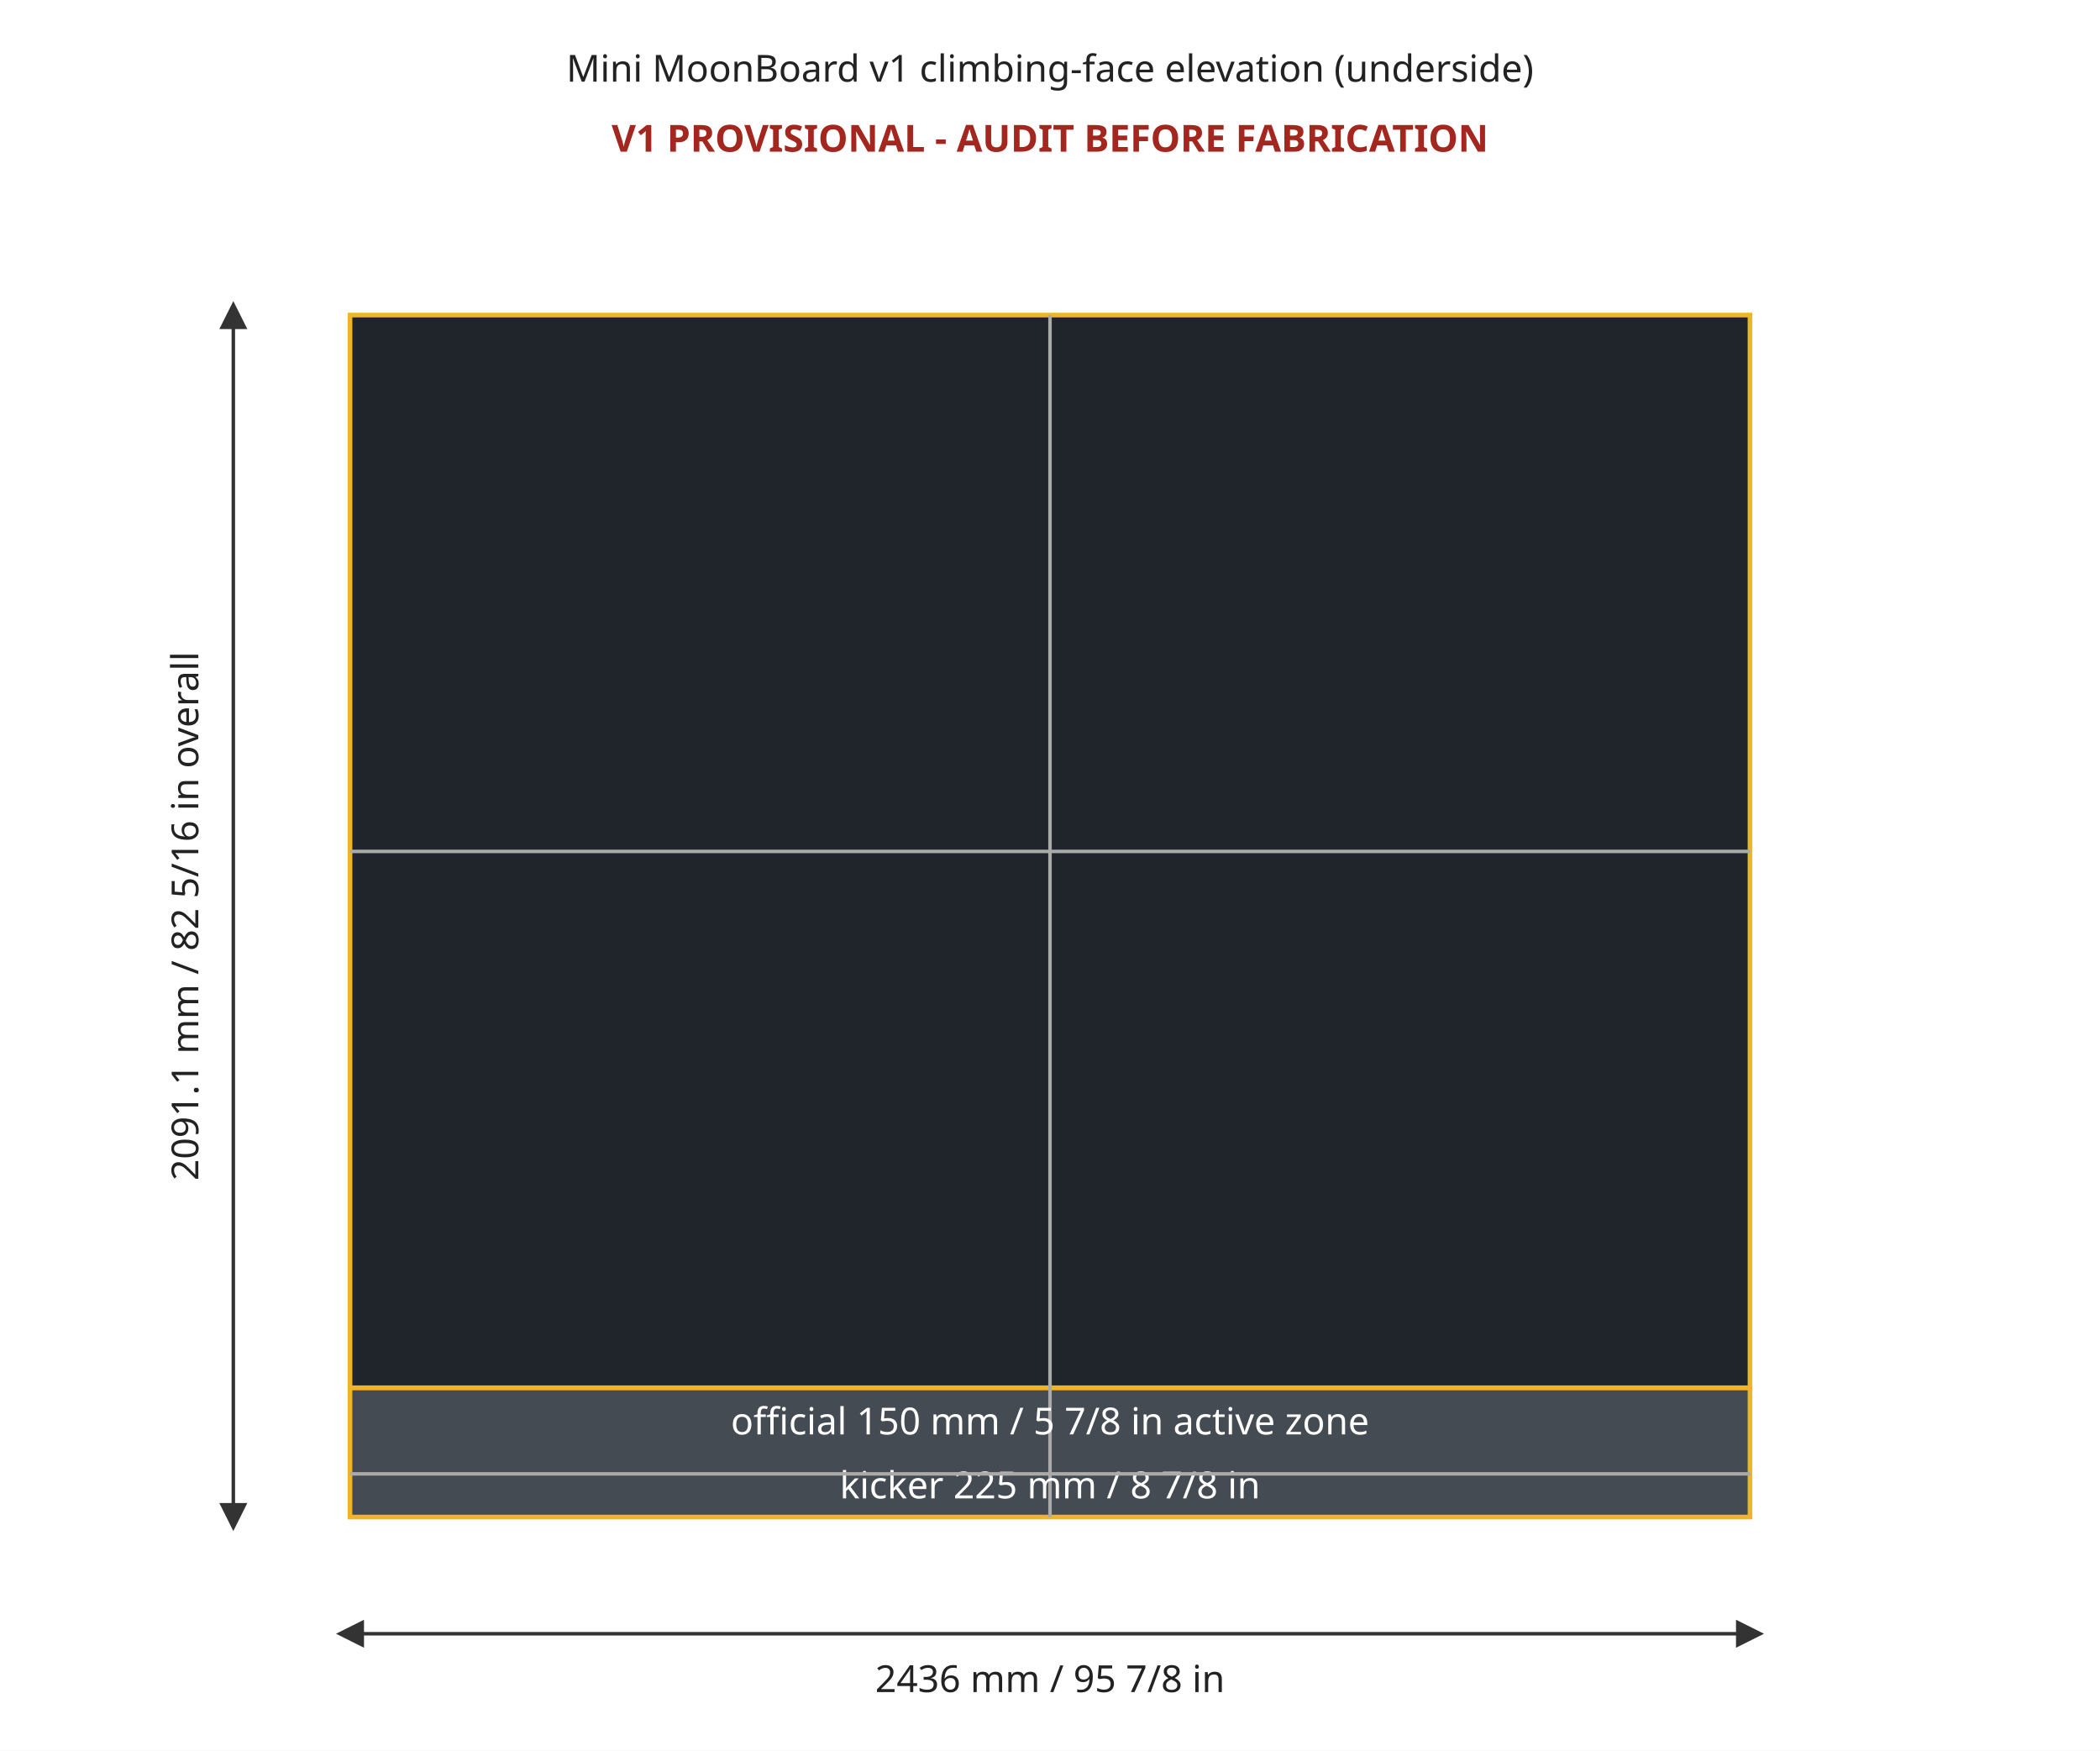
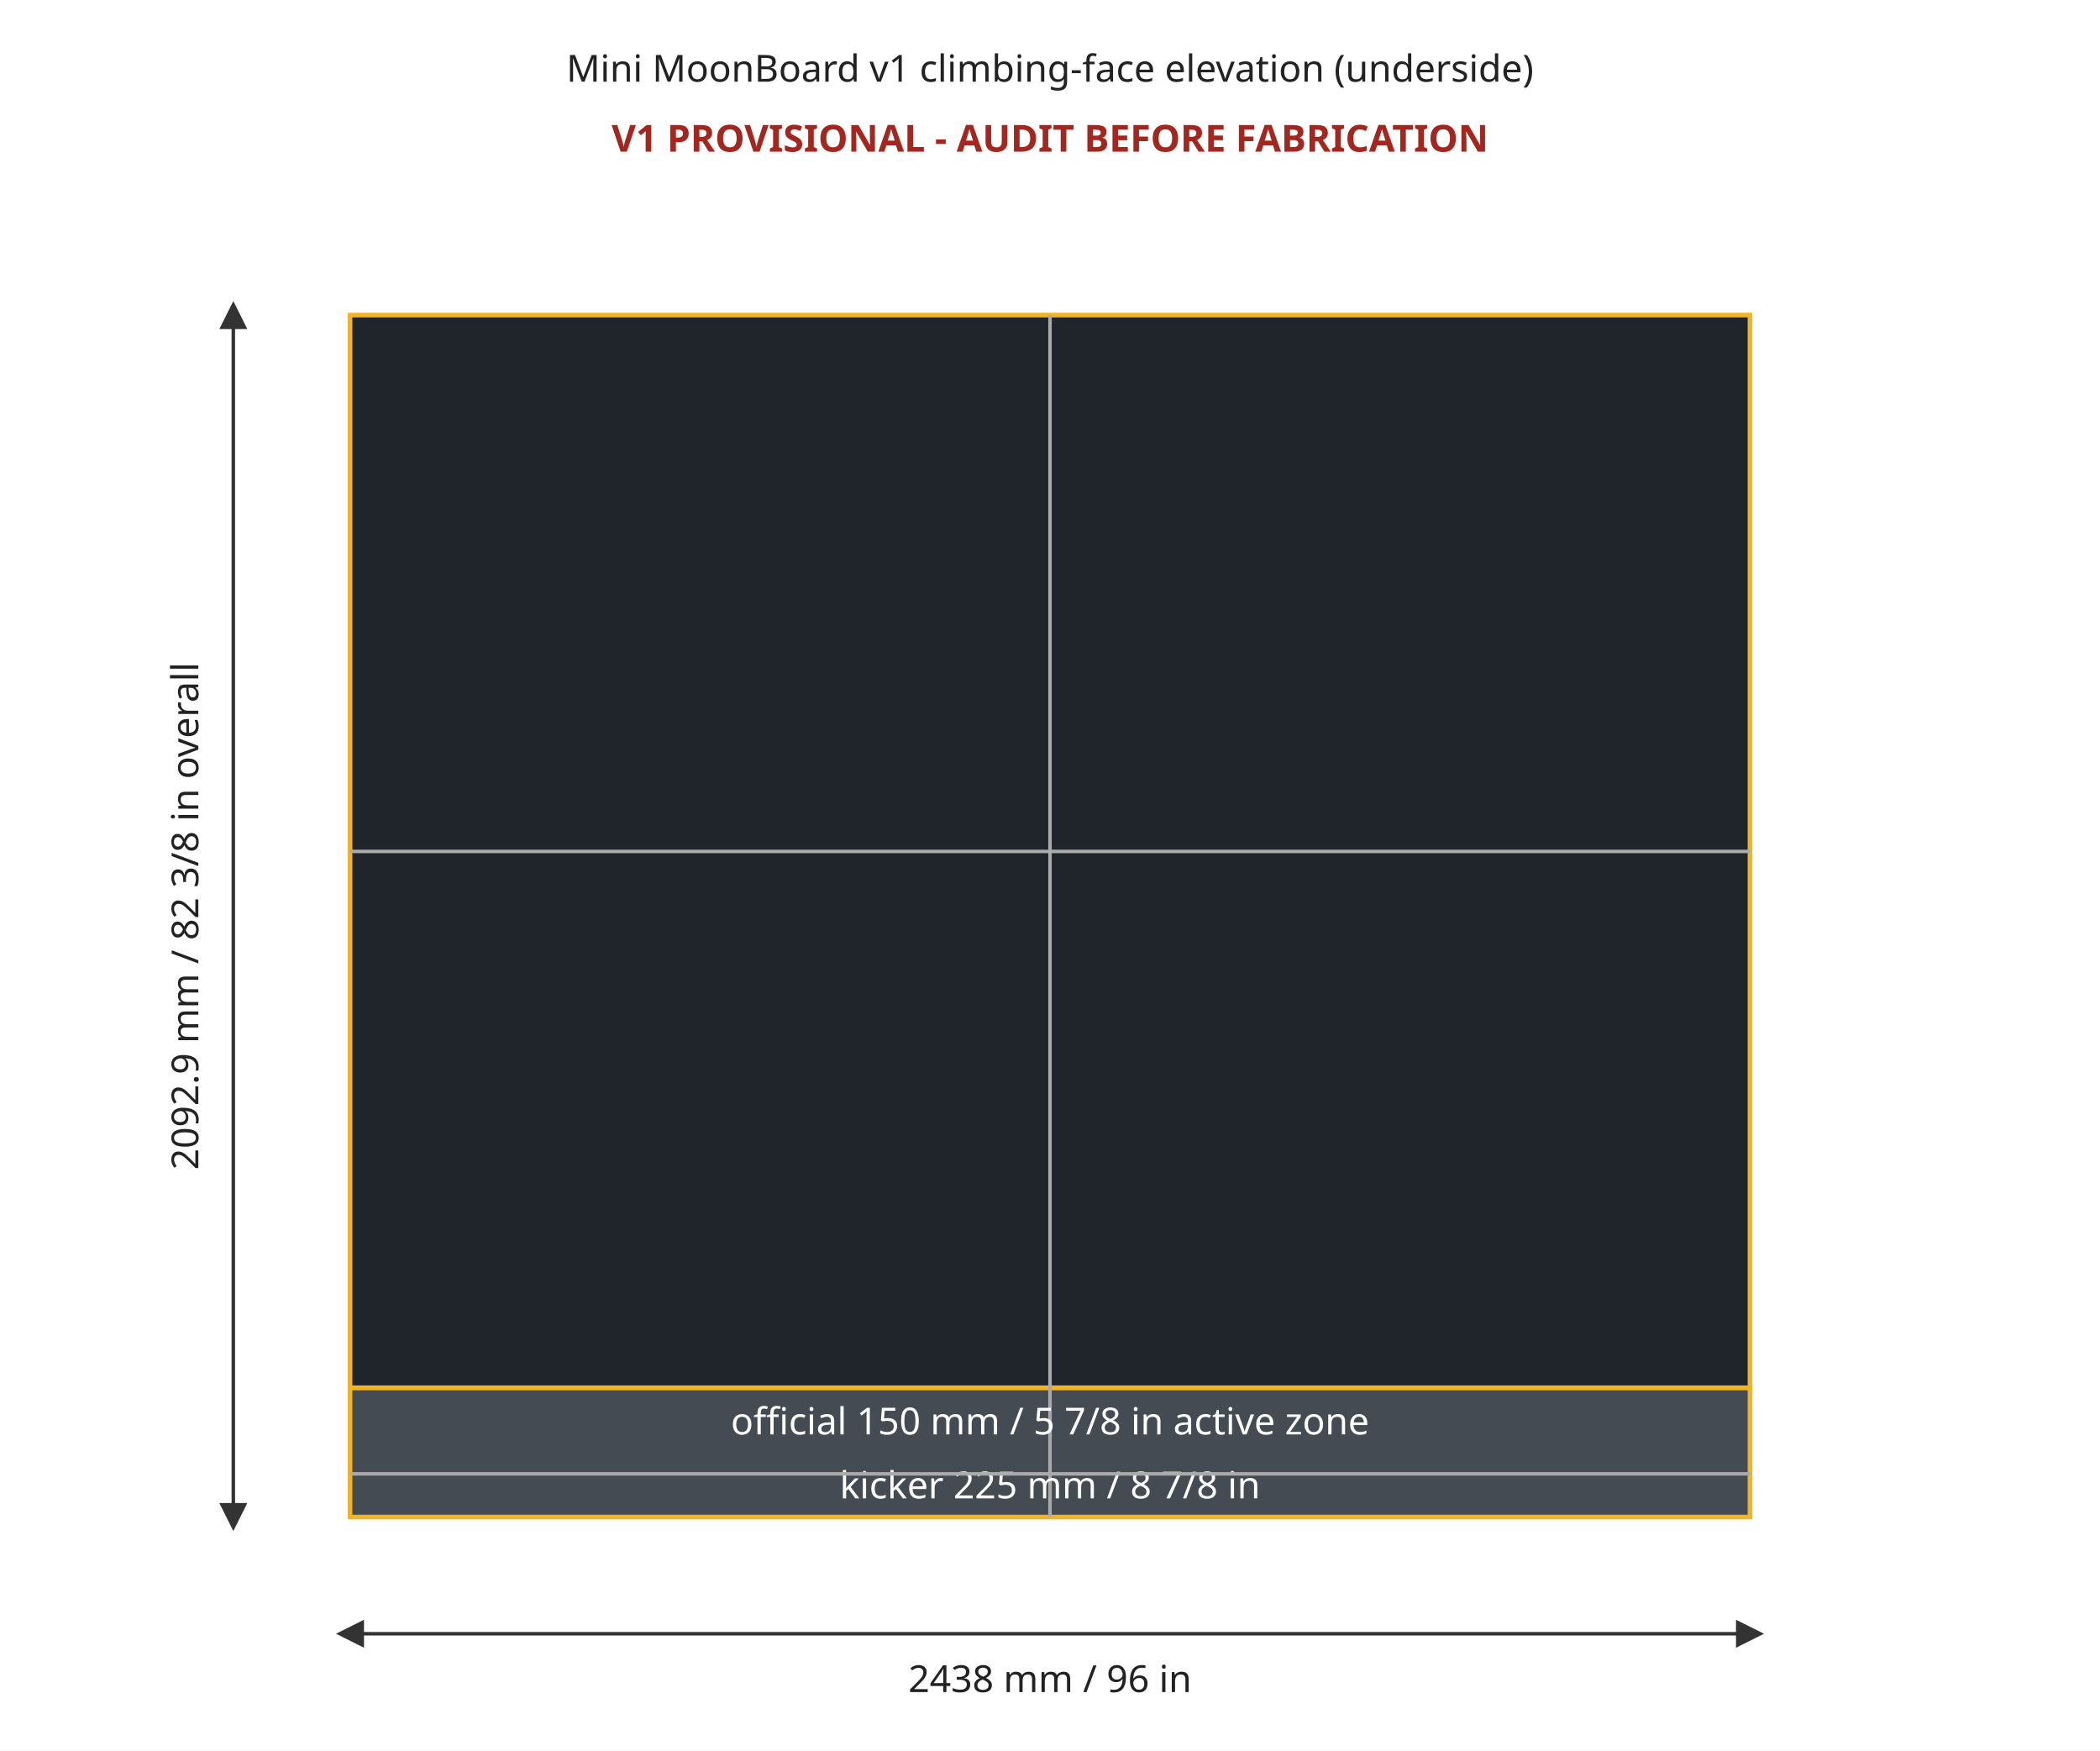
<svg xmlns="http://www.w3.org/2000/svg" width="900" height="750" viewBox="0 0 900 750" data-units="mm">
  <defs>
    <marker id="arrow" markerWidth="8" markerHeight="8" refX="4" refY="4" orient="auto-start-reverse">
      <path d="M 0 0 L 8 4 L 0 8 z" fill="#333" />
    </marker>
  </defs>
  <style>
    .panel { fill: #20252b; stroke: #f0b429; stroke-width: 2; }
    .kicker { fill: #444b53; stroke: #f0b429; stroke-width: 2; }
    .seam { stroke: #aaa; stroke-width: 1.5; }
    .dim { stroke: #333; stroke-width: 1.5; marker-start: url(#arrow); marker-end: url(#arrow); }
    .guide { stroke: #777; stroke-width: 1; stroke-dasharray: 5 5; }
    text { fill: #222; font: 16px sans-serif; }
    .on-dark { fill: white; }
    .warning { fill: #a3261f; font-weight: bold; }
  </style>
  <rect width="900" height="750" fill="white" />
  <text x="450" y="35" text-anchor="middle" font-size="24">Mini MoonBoard v1 climbing-face elevation (underside)</text>
  <text class="warning" x="450" y="65" text-anchor="middle">V1 PROVISIONAL - AUDIT BEFORE FABRICATION</text>
  <rect class="kicker" x="150.0" y="594.6" width="600.0" height="55.4" />
  <rect class="panel" x="150.0" y="135.0" width="600.0" height="459.6" />
  <line class="seam" x1="450.0" y1="135.0" x2="450.0" y2="650.0" />
  <line class="seam" x1="150.0" y1="364.8" x2="750.0" y2="364.8" />
  <line class="dim" x1="150.0" y1="700" x2="750.0" y2="700" />
-   <text x="450.0" y="725" text-anchor="middle">2436 mm / 95 7/8 in</text>
+   <text x="450.0" y="725" text-anchor="middle">2438 mm / 96 in</text>
  <line class="dim" x1="100" y1="135.0" x2="100" y2="650.0" />
-   <text x="85" y="392.5" text-anchor="middle" transform="rotate(-90 85 392.5)">2091.1 mm / 82 5/16 in overall</text>
+   <text x="85" y="392.5" text-anchor="middle" transform="rotate(-90 85 392.5)">2092.9 mm / 82 3/8 in overall</text>
  <text class="on-dark" x="450.0" y="642.0" text-anchor="middle">kicker 225 mm / 8 7/8 in</text>
  <line class="seam" x1="150.0" y1="631.5" x2="750.0" y2="631.5" />
  <text class="on-dark" x="450.0" y="614.6" text-anchor="middle">official 150 mm / 5 7/8 in active zone</text>
</svg>
